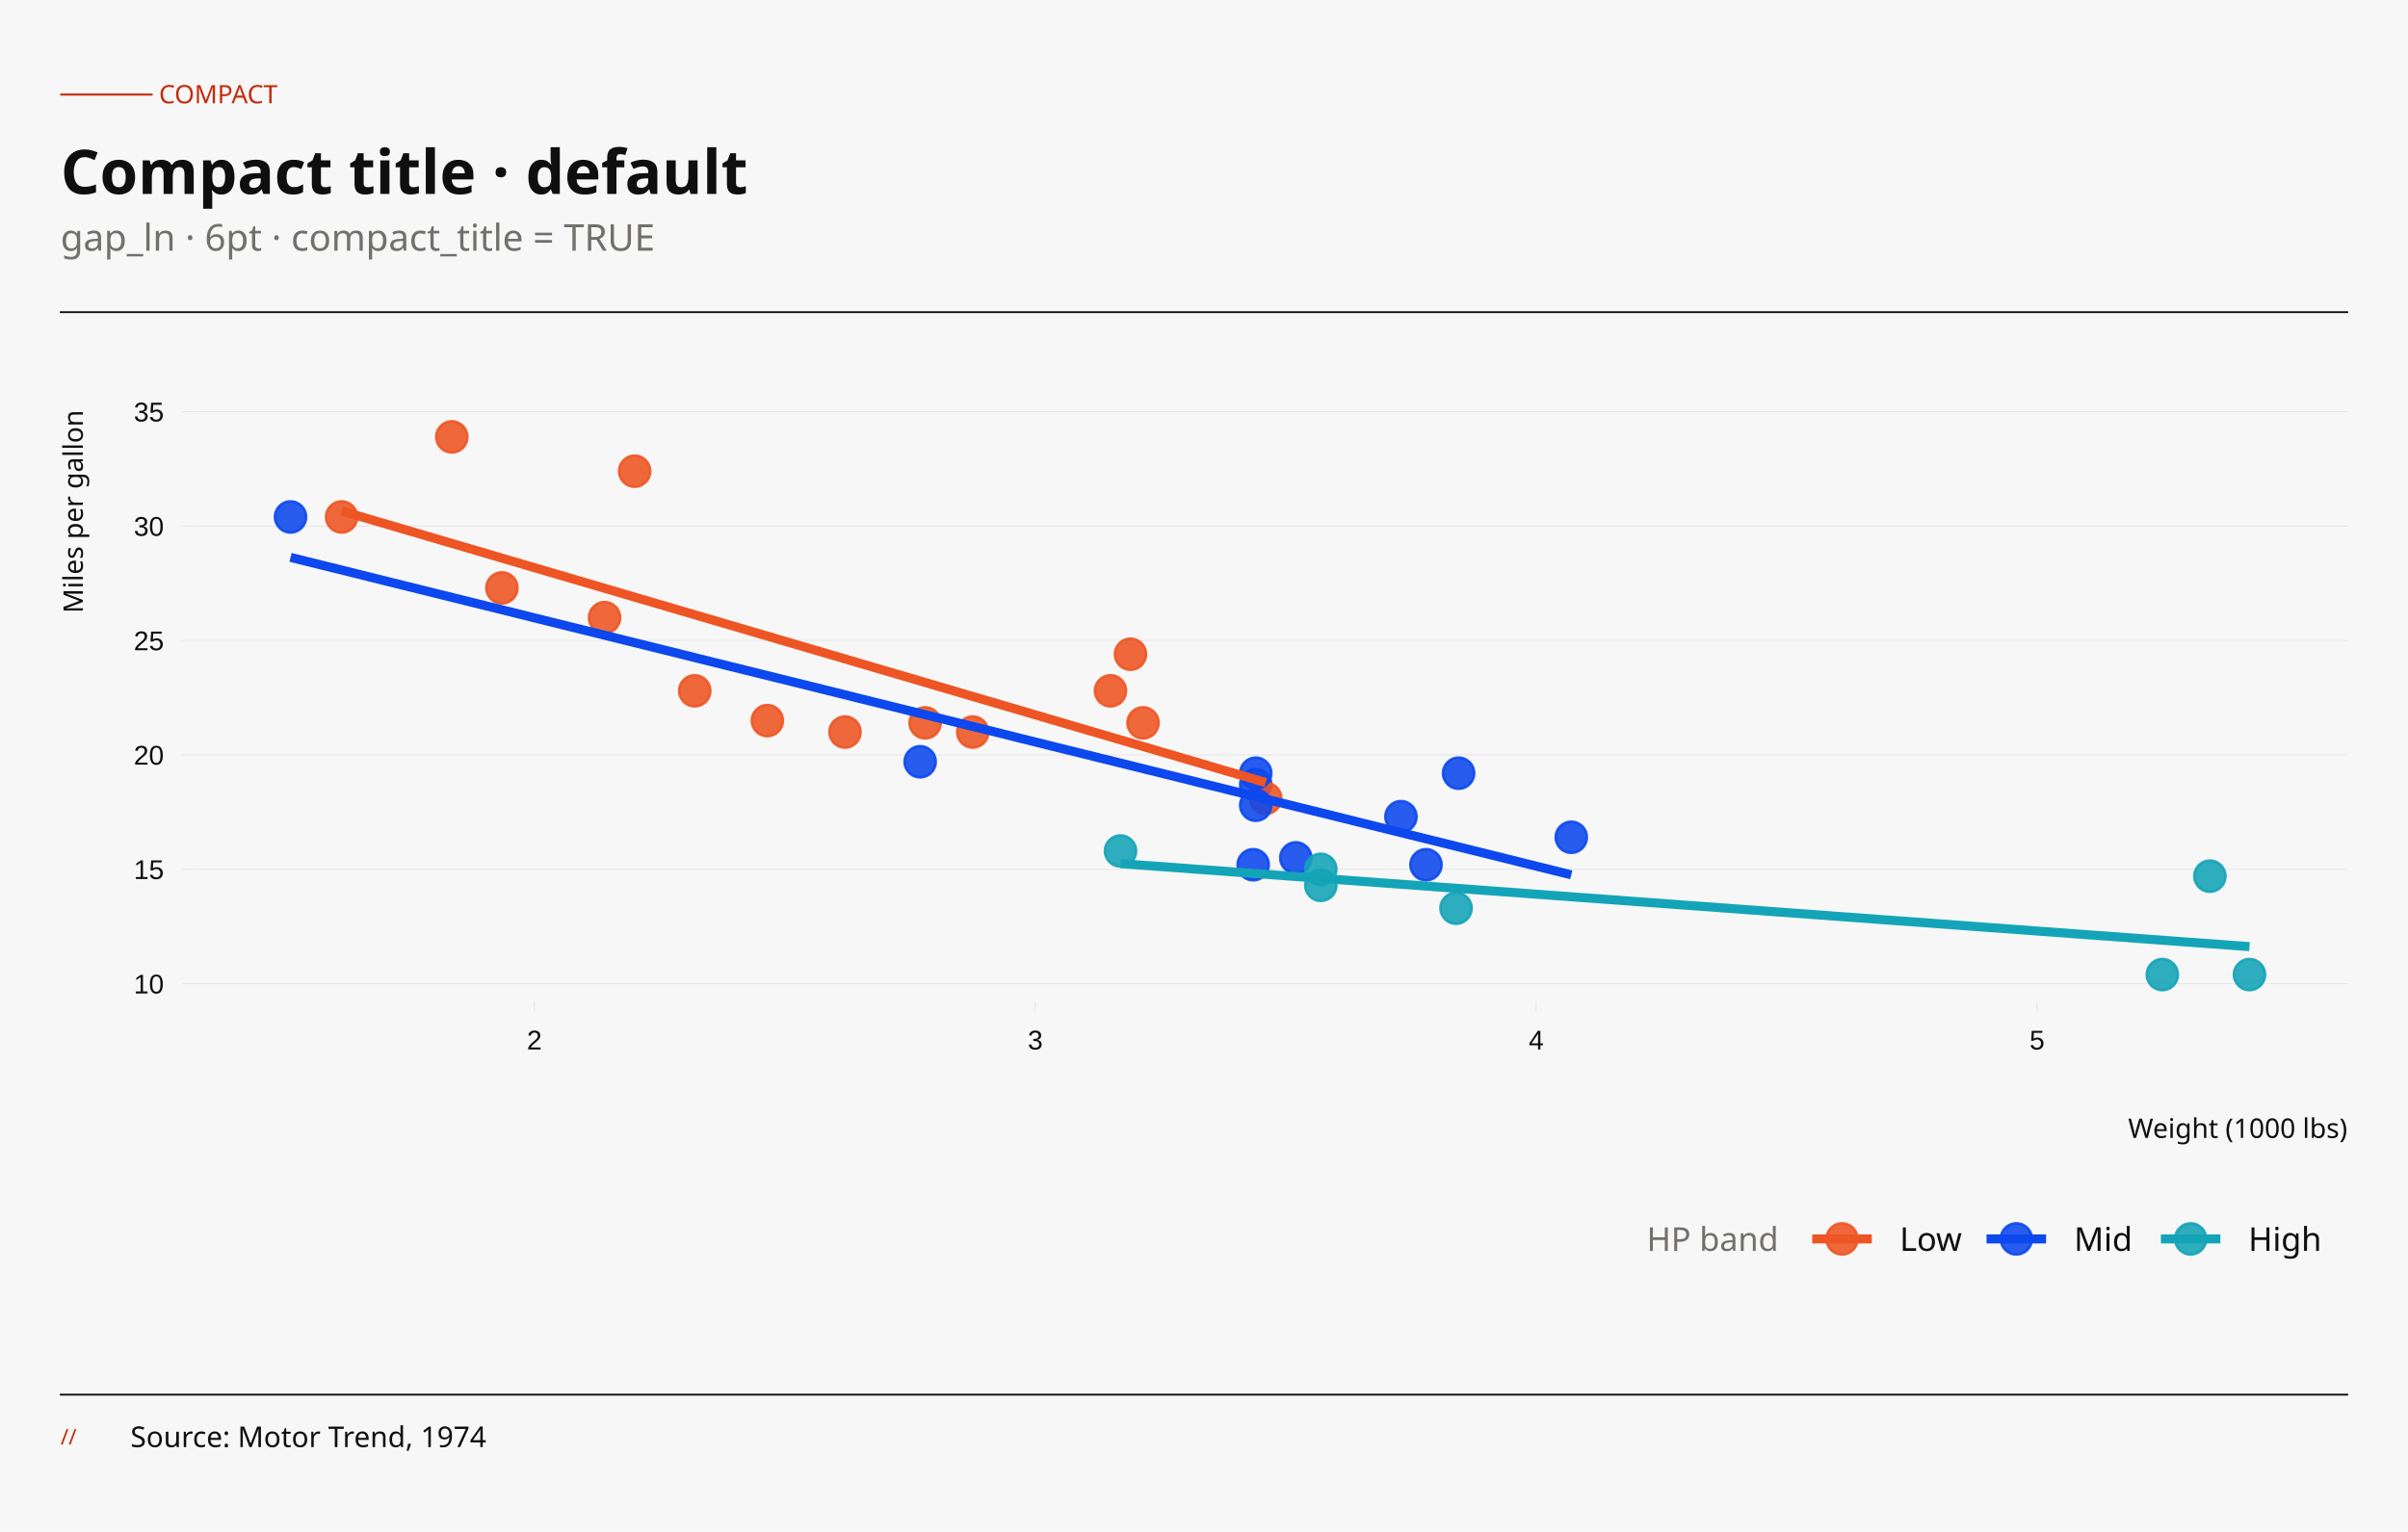
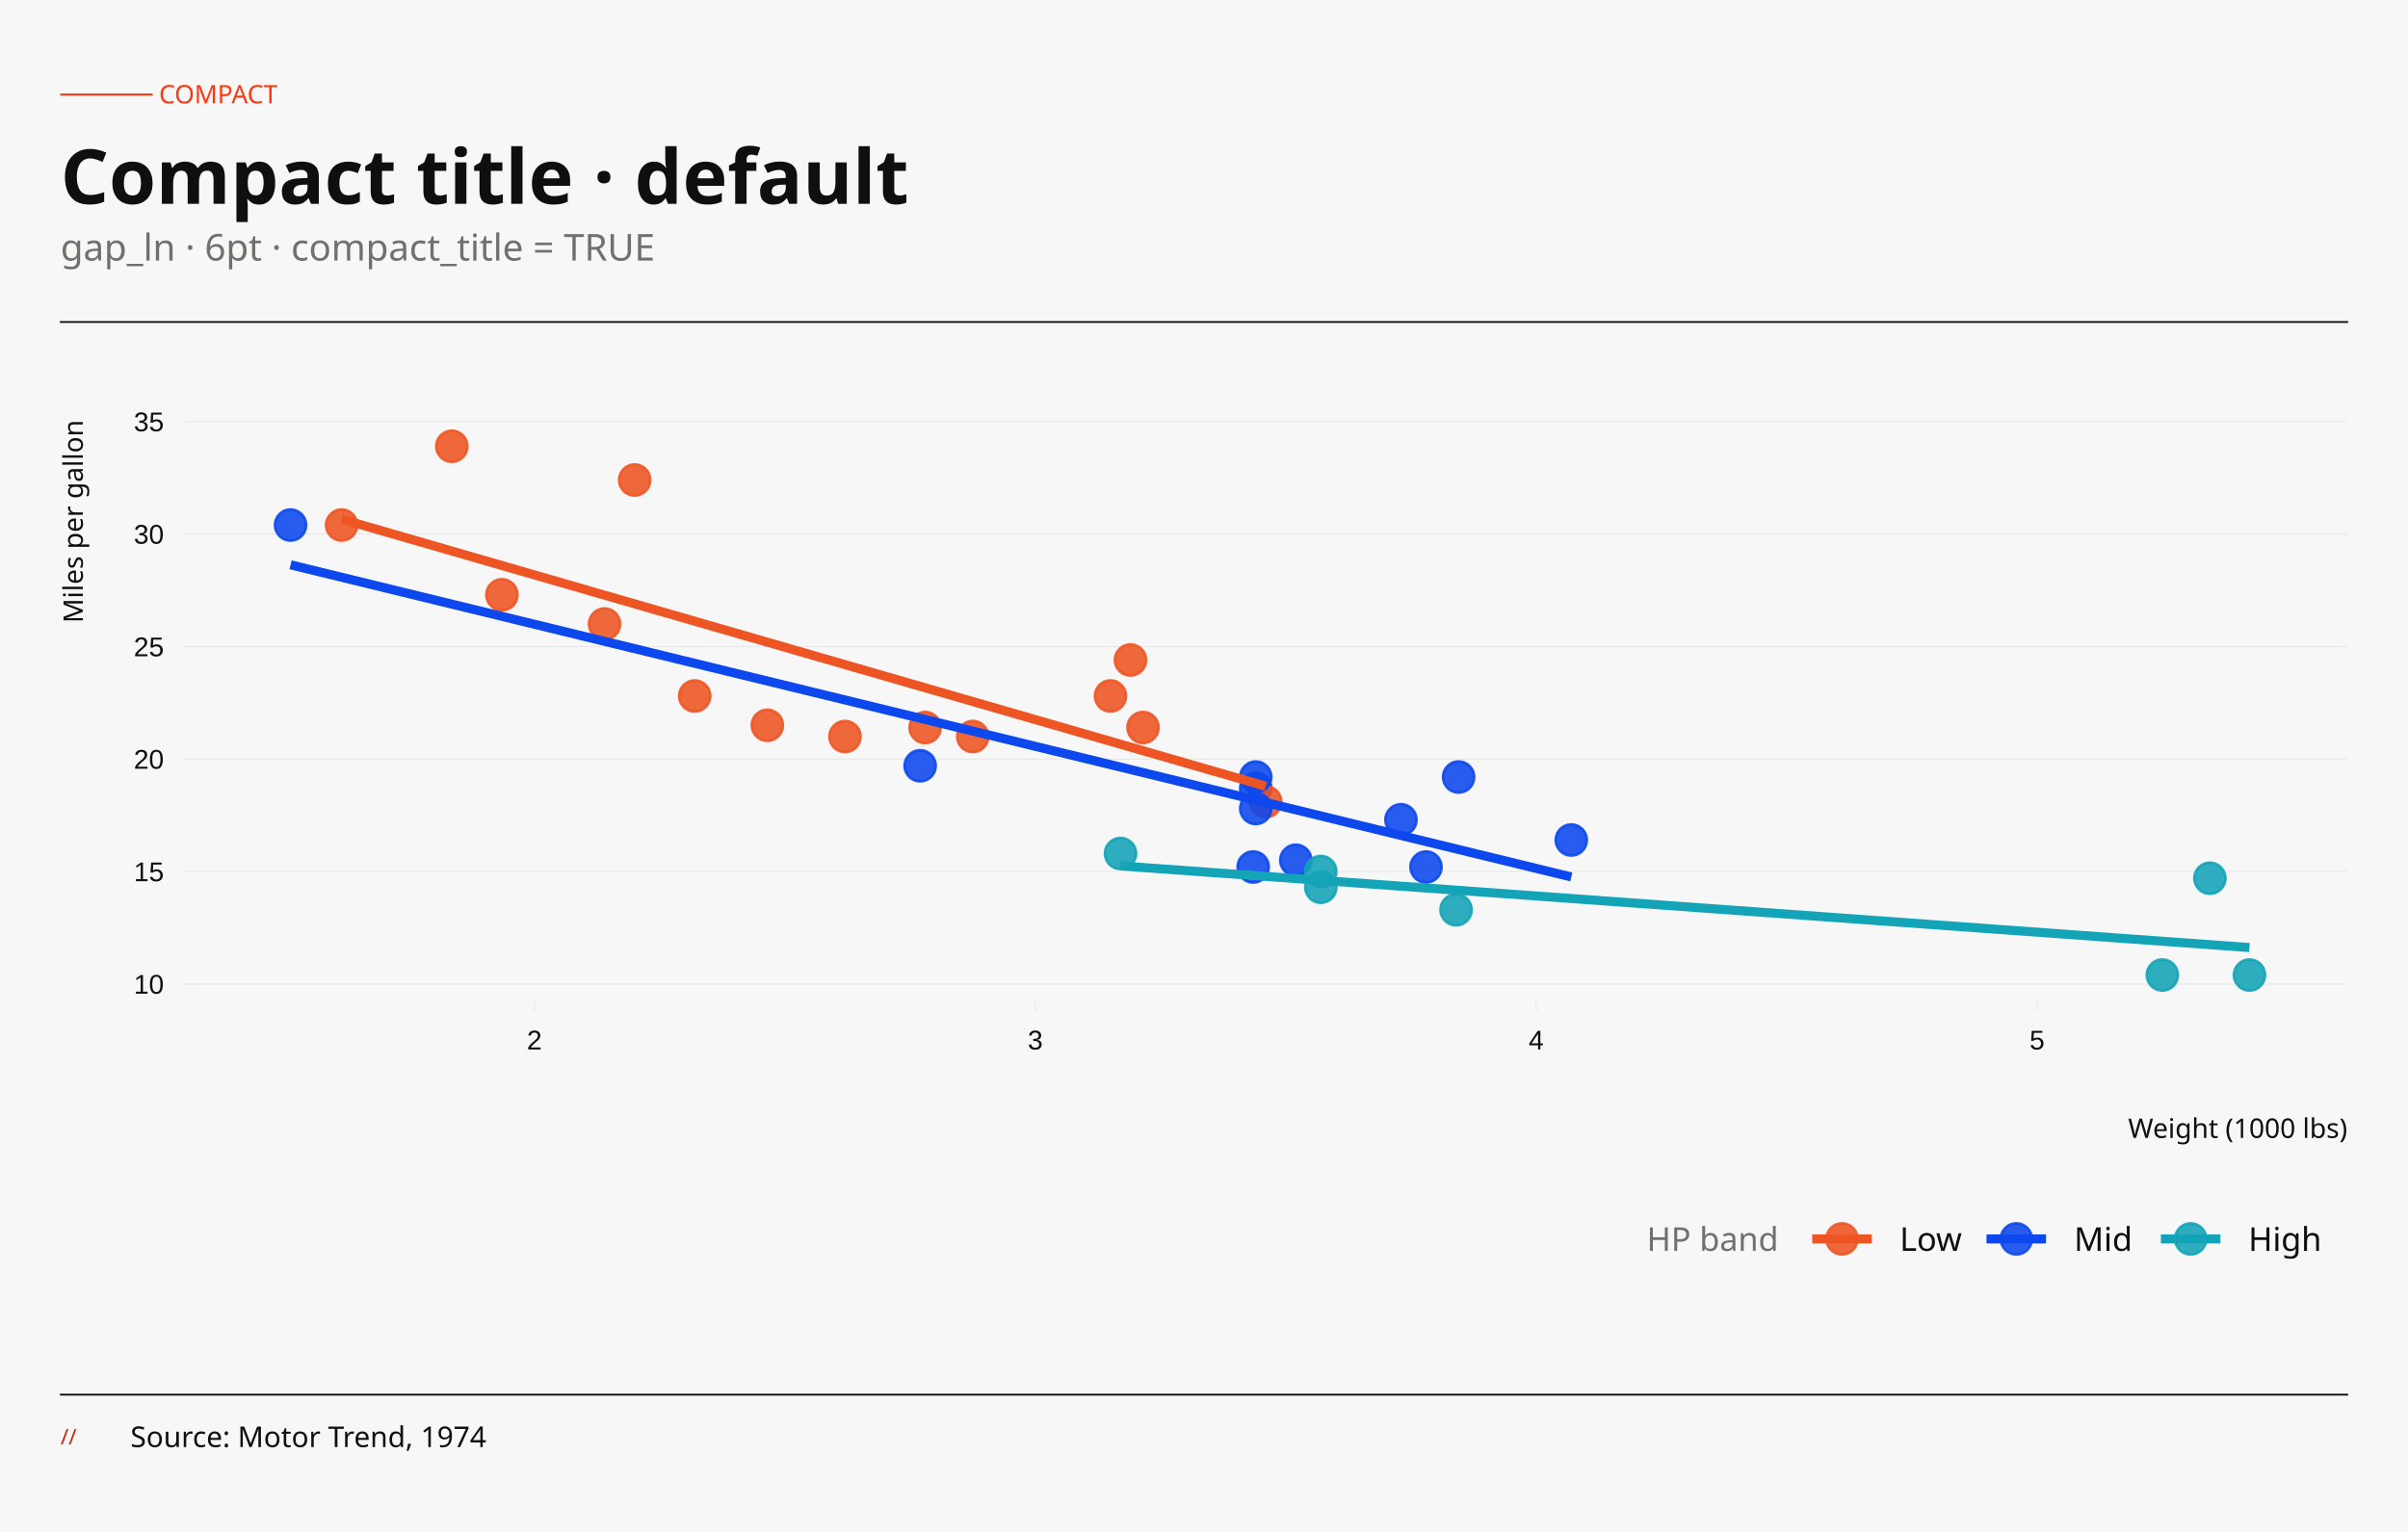
<svg xmlns="http://www.w3.org/2000/svg" width="396.00pt" height="252.00pt" viewBox="0 0 396.00 252.00">
  <g class="svglite">
    <defs>
      <style type="text/css">
    .svglite line, .svglite polyline, .svglite polygon, .svglite path, .svglite rect, .svglite circle {
      fill: none;
      stroke: #000000;
      stroke-linecap: round;
      stroke-linejoin: round;
      stroke-miterlimit: 10.00;
    }
    .svglite text {
      white-space: pre;
    }
    .svglite g.glyphgroup path {
      fill: inherit;
      stroke: none;
    }
  </style>
    </defs>
    <rect width="100%" height="100%" style="stroke: none; fill: none;" />
    <defs>
      <clipPath id="cpMC4wMHwzOTYuMDB8MC4wMHwyNTIuMDA=">
        <rect x="0.00" y="0.00" width="396.00" height="252.00" />
      </clipPath>
    </defs>
    <g clip-path="url(#cpMC4wMHwzOTYuMDB8MC4wMHwyNTIuMDA=)">
      <rect x="-0" y="-0" width="396.00" height="252.00" style="stroke-width: 0.65; stroke: none; fill: #F7F7F7;" />
    </g>
    <defs>
-       <clipPath id="cpMzEuNjd8Mzg2LjA0fDY3LjQ0fDE2NC43NA==">
-         <rect x="31.67" y="67.44" width="354.37" height="97.29" />
+       <clipPath id="cpMzEuNjd8Mzg2LjA0fDY5LjA2fDE2NC43NA==">
+         <rect x="31.67" y="69.06" width="354.37" height="95.67" />
      </clipPath>
    </defs>
-     <g clip-path="url(#cpMzEuNjd8Mzg2LjA0fDY3LjQ0fDE2NC43NA==)">
-       <rect x="31.67" y="67.44" width="354.37" height="97.29" style="stroke-width: 0.65; stroke: none; fill: #F7F7F7;" />
-       <polyline points="31.67,161.82 386.04,161.82 " style="stroke-width: 0.15; stroke: #E4E4E4; stroke-linecap: butt;" />
-       <polyline points="31.67,143.00 386.04,143.00 " style="stroke-width: 0.15; stroke: #E4E4E4; stroke-linecap: butt;" />
-       <polyline points="31.67,124.18 386.04,124.18 " style="stroke-width: 0.15; stroke: #E4E4E4; stroke-linecap: butt;" />
-       <polyline points="31.67,105.36 386.04,105.36 " style="stroke-width: 0.15; stroke: #E4E4E4; stroke-linecap: butt;" />
-       <polyline points="31.67,86.54 386.04,86.54 " style="stroke-width: 0.15; stroke: #E4E4E4; stroke-linecap: butt;" />
-       <polyline points="31.67,67.73 386.04,67.73 " style="stroke-width: 0.15; stroke: #E4E4E4; stroke-linecap: butt;" />
-       <circle cx="138.96" cy="120.42" r="2.56" style="stroke-width: 0.43; stroke: #EE5524; stroke-opacity: 0.88; fill: #EE5524; fill-opacity: 0.88;" />
-       <circle cx="159.97" cy="120.42" r="2.56" style="stroke-width: 0.43; stroke: #EE5524; stroke-opacity: 0.88; fill: #EE5524; fill-opacity: 0.88;" />
-       <circle cx="114.25" cy="113.64" r="2.56" style="stroke-width: 0.43; stroke: #EE5524; stroke-opacity: 0.88; fill: #EE5524; fill-opacity: 0.88;" />
-       <circle cx="187.97" cy="118.91" r="2.56" style="stroke-width: 0.43; stroke: #EE5524; stroke-opacity: 0.88; fill: #EE5524; fill-opacity: 0.88;" />
-       <circle cx="206.51" cy="129.08" r="2.56" style="stroke-width: 0.43; stroke: #0C48ED; stroke-opacity: 0.88; fill: #0C48ED; fill-opacity: 0.88;" />
-       <circle cx="208.15" cy="131.33" r="2.56" style="stroke-width: 0.43; stroke: #EE5524; stroke-opacity: 0.88; fill: #EE5524; fill-opacity: 0.88;" />
-       <circle cx="217.21" cy="145.64" r="2.56" style="stroke-width: 0.43; stroke: #14A4B8; stroke-opacity: 0.88; fill: #14A4B8; fill-opacity: 0.88;" />
-       <circle cx="185.91" cy="107.62" r="2.56" style="stroke-width: 0.43; stroke: #EE5524; stroke-opacity: 0.88; fill: #EE5524; fill-opacity: 0.88;" />
-       <circle cx="182.62" cy="113.64" r="2.56" style="stroke-width: 0.43; stroke: #EE5524; stroke-opacity: 0.88; fill: #EE5524; fill-opacity: 0.88;" />
-       <circle cx="206.51" cy="127.19" r="2.56" style="stroke-width: 0.43; stroke: #0C48ED; stroke-opacity: 0.88; fill: #0C48ED; fill-opacity: 0.88;" />
-       <circle cx="206.51" cy="132.46" r="2.56" style="stroke-width: 0.43; stroke: #0C48ED; stroke-opacity: 0.88; fill: #0C48ED; fill-opacity: 0.88;" />
-       <circle cx="258.40" cy="137.73" r="2.56" style="stroke-width: 0.43; stroke: #0C48ED; stroke-opacity: 0.88; fill: #0C48ED; fill-opacity: 0.88;" />
-       <circle cx="230.39" cy="134.34" r="2.56" style="stroke-width: 0.43; stroke: #0C48ED; stroke-opacity: 0.88; fill: #0C48ED; fill-opacity: 0.88;" />
-       <circle cx="234.51" cy="142.25" r="2.56" style="stroke-width: 0.43; stroke: #0C48ED; stroke-opacity: 0.88; fill: #0C48ED; fill-opacity: 0.88;" />
-       <circle cx="355.60" cy="160.32" r="2.56" style="stroke-width: 0.43; stroke: #14A4B8; stroke-opacity: 0.88; fill: #14A4B8; fill-opacity: 0.88;" />
-       <circle cx="369.93" cy="160.32" r="2.56" style="stroke-width: 0.43; stroke: #14A4B8; stroke-opacity: 0.88; fill: #14A4B8; fill-opacity: 0.88;" />
-       <circle cx="363.42" cy="144.13" r="2.56" style="stroke-width: 0.43; stroke: #14A4B8; stroke-opacity: 0.88; fill: #14A4B8; fill-opacity: 0.88;" />
-       <circle cx="104.37" cy="77.51" r="2.56" style="stroke-width: 0.43; stroke: #EE5524; stroke-opacity: 0.88; fill: #EE5524; fill-opacity: 0.88;" />
-       <circle cx="56.18" cy="85.04" r="2.56" style="stroke-width: 0.43; stroke: #EE5524; stroke-opacity: 0.88; fill: #EE5524; fill-opacity: 0.88;" />
-       <circle cx="74.30" cy="71.87" r="2.56" style="stroke-width: 0.43; stroke: #EE5524; stroke-opacity: 0.88; fill: #EE5524; fill-opacity: 0.88;" />
-       <circle cx="126.19" cy="118.54" r="2.56" style="stroke-width: 0.43; stroke: #EE5524; stroke-opacity: 0.88; fill: #EE5524; fill-opacity: 0.88;" />
-       <circle cx="213.10" cy="141.12" r="2.56" style="stroke-width: 0.43; stroke: #0C48ED; stroke-opacity: 0.88; fill: #0C48ED; fill-opacity: 0.88;" />
-       <circle cx="206.09" cy="142.25" r="2.56" style="stroke-width: 0.43; stroke: #0C48ED; stroke-opacity: 0.88; fill: #0C48ED; fill-opacity: 0.88;" />
-       <circle cx="239.45" cy="149.40" r="2.56" style="stroke-width: 0.43; stroke: #14A4B8; stroke-opacity: 0.88; fill: #14A4B8; fill-opacity: 0.88;" />
-       <circle cx="239.87" cy="127.19" r="2.56" style="stroke-width: 0.43; stroke: #0C48ED; stroke-opacity: 0.88; fill: #0C48ED; fill-opacity: 0.88;" />
-       <circle cx="82.54" cy="96.71" r="2.56" style="stroke-width: 0.43; stroke: #EE5524; stroke-opacity: 0.88; fill: #EE5524; fill-opacity: 0.88;" />
-       <circle cx="99.42" cy="101.60" r="2.56" style="stroke-width: 0.43; stroke: #EE5524; stroke-opacity: 0.88; fill: #EE5524; fill-opacity: 0.88;" />
-       <circle cx="47.78" cy="85.04" r="2.56" style="stroke-width: 0.43; stroke: #0C48ED; stroke-opacity: 0.88; fill: #0C48ED; fill-opacity: 0.88;" />
-       <circle cx="184.27" cy="139.99" r="2.56" style="stroke-width: 0.43; stroke: #14A4B8; stroke-opacity: 0.88; fill: #14A4B8; fill-opacity: 0.88;" />
-       <circle cx="151.32" cy="125.31" r="2.56" style="stroke-width: 0.43; stroke: #0C48ED; stroke-opacity: 0.88; fill: #0C48ED; fill-opacity: 0.88;" />
-       <circle cx="217.21" cy="143.00" r="2.56" style="stroke-width: 0.43; stroke: #14A4B8; stroke-opacity: 0.88; fill: #14A4B8; fill-opacity: 0.88;" />
-       <circle cx="152.14" cy="118.91" r="2.56" style="stroke-width: 0.43; stroke: #EE5524; stroke-opacity: 0.88; fill: #EE5524; fill-opacity: 0.88;" />
-       <polyline points="56.18,84.06 58.10,84.63 60.03,85.19 61.95,85.76 63.87,86.32 65.80,86.89 67.72,87.45 69.65,88.02 71.57,88.58 73.49,89.15 75.42,89.71 77.34,90.28 79.26,90.84 81.19,91.41 83.11,91.98 85.03,92.54 86.96,93.11 88.88,93.67 90.81,94.24 92.73,94.80 94.65,95.37 96.58,95.93 98.50,96.50 100.42,97.06 102.35,97.63 104.27,98.20 106.20,98.76 108.12,99.33 110.04,99.89 111.97,100.46 113.89,101.02 115.81,101.59 117.74,102.15 119.66,102.72 121.59,103.28 123.51,103.85 125.43,104.41 127.36,104.98 129.28,105.55 131.20,106.11 133.13,106.68 135.05,107.24 136.98,107.81 138.90,108.37 140.82,108.94 142.75,109.50 144.67,110.07 146.59,110.63 148.52,111.20 150.44,111.76 152.37,112.33 154.29,112.90 156.21,113.46 158.14,114.03 160.06,114.59 161.98,115.16 163.91,115.72 165.83,116.29 167.76,116.85 169.68,117.42 171.60,117.98 173.53,118.55 175.45,119.12 177.37,119.68 179.30,120.25 181.22,120.81 183.14,121.38 185.07,121.94 186.99,122.51 188.92,123.07 190.84,123.64 192.76,124.20 194.69,124.77 196.61,125.33 198.53,125.90 200.46,126.47 202.38,127.03 204.31,127.60 206.23,128.16 208.15,128.73 " style="stroke-width: 1.49; stroke: #EE5524; stroke-linecap: butt;" />
-       <polyline points="47.78,91.69 50.44,92.35 53.11,93.01 55.78,93.67 58.44,94.33 61.11,95.00 63.77,95.66 66.44,96.32 69.11,96.98 71.77,97.64 74.44,98.30 77.10,98.96 79.77,99.62 82.44,100.28 85.10,100.94 87.77,101.61 90.43,102.27 93.10,102.93 95.77,103.59 98.43,104.25 101.10,104.91 103.77,105.57 106.43,106.23 109.10,106.89 111.76,107.55 114.43,108.22 117.10,108.88 119.76,109.54 122.43,110.20 125.09,110.86 127.76,111.52 130.43,112.18 133.09,112.84 135.76,113.50 138.42,114.16 141.09,114.83 143.76,115.49 146.42,116.15 149.09,116.81 151.76,117.47 154.42,118.13 157.09,118.79 159.75,119.45 162.42,120.11 165.09,120.77 167.75,121.44 170.42,122.10 173.08,122.76 175.75,123.42 178.42,124.08 181.08,124.74 183.75,125.40 186.41,126.06 189.08,126.72 191.75,127.38 194.41,128.04 197.08,128.71 199.75,129.37 202.41,130.03 205.08,130.69 207.74,131.35 210.41,132.01 213.08,132.67 215.74,133.33 218.41,133.99 221.07,134.65 223.74,135.32 226.41,135.98 229.07,136.64 231.74,137.30 234.40,137.96 237.07,138.62 239.74,139.28 242.40,139.94 245.07,140.60 247.74,141.26 250.40,141.93 253.07,142.59 255.73,143.25 258.40,143.91 " style="stroke-width: 1.49; stroke: #0C48ED; stroke-linecap: butt;" />
-       <polyline points="184.27,142.06 186.62,142.24 188.97,142.41 191.32,142.58 193.67,142.75 196.02,142.93 198.37,143.10 200.72,143.27 203.07,143.45 205.42,143.62 207.77,143.79 210.12,143.97 212.47,144.14 214.82,144.31 217.17,144.48 219.52,144.66 221.87,144.83 224.22,145.00 226.57,145.18 228.92,145.35 231.27,145.52 233.62,145.69 235.97,145.87 238.32,146.04 240.67,146.21 243.02,146.39 245.37,146.56 247.72,146.73 250.07,146.90 252.42,147.08 254.77,147.25 257.12,147.42 259.47,147.60 261.82,147.77 264.17,147.94 266.52,148.11 268.87,148.29 271.22,148.46 273.57,148.63 275.92,148.81 278.27,148.98 280.62,149.15 282.97,149.32 285.32,149.50 287.67,149.67 290.02,149.84 292.37,150.02 294.72,150.19 297.07,150.36 299.42,150.53 301.77,150.71 304.12,150.88 306.47,151.05 308.83,151.23 311.18,151.40 313.53,151.57 315.88,151.74 318.23,151.92 320.58,152.09 322.93,152.26 325.28,152.44 327.63,152.61 329.98,152.78 332.33,152.95 334.68,153.13 337.03,153.30 339.38,153.47 341.73,153.65 344.08,153.82 346.43,153.99 348.78,154.16 351.13,154.34 353.48,154.51 355.83,154.68 358.18,154.86 360.53,155.03 362.88,155.20 365.23,155.37 367.58,155.55 369.93,155.72 " style="stroke-width: 1.49; stroke: #14A4B8; stroke-linecap: butt;" />
+     <g clip-path="url(#cpMzEuNjd8Mzg2LjA0fDY5LjA2fDE2NC43NA==)">
+       <rect x="31.67" y="69.06" width="354.37" height="95.67" style="stroke-width: 0.65; stroke: none; fill: #F7F7F7;" />
+       <polyline points="31.67,161.87 386.04,161.87 " style="stroke-width: 0.15; stroke: #E4E4E4; stroke-linecap: butt;" />
+       <polyline points="31.67,143.36 386.04,143.36 " style="stroke-width: 0.15; stroke: #E4E4E4; stroke-linecap: butt;" />
+       <polyline points="31.67,124.86 386.04,124.86 " style="stroke-width: 0.15; stroke: #E4E4E4; stroke-linecap: butt;" />
+       <polyline points="31.67,106.35 386.04,106.35 " style="stroke-width: 0.15; stroke: #E4E4E4; stroke-linecap: butt;" />
+       <polyline points="31.67,87.85 386.04,87.85 " style="stroke-width: 0.15; stroke: #E4E4E4; stroke-linecap: butt;" />
+       <polyline points="31.67,69.34 386.04,69.34 " style="stroke-width: 0.15; stroke: #E4E4E4; stroke-linecap: butt;" />
+       <circle cx="138.96" cy="121.16" r="2.56" style="stroke-width: 0.43; stroke: #EE5524; stroke-opacity: 0.88; fill: #EE5524; fill-opacity: 0.88;" />
+       <circle cx="159.97" cy="121.16" r="2.56" style="stroke-width: 0.43; stroke: #EE5524; stroke-opacity: 0.88; fill: #EE5524; fill-opacity: 0.88;" />
+       <circle cx="114.25" cy="114.49" r="2.56" style="stroke-width: 0.43; stroke: #EE5524; stroke-opacity: 0.88; fill: #EE5524; fill-opacity: 0.88;" />
+       <circle cx="187.97" cy="119.68" r="2.56" style="stroke-width: 0.43; stroke: #EE5524; stroke-opacity: 0.88; fill: #EE5524; fill-opacity: 0.88;" />
+       <circle cx="206.51" cy="129.67" r="2.56" style="stroke-width: 0.43; stroke: #0C48ED; stroke-opacity: 0.88; fill: #0C48ED; fill-opacity: 0.88;" />
+       <circle cx="208.15" cy="131.89" r="2.56" style="stroke-width: 0.43; stroke: #EE5524; stroke-opacity: 0.88; fill: #EE5524; fill-opacity: 0.88;" />
+       <circle cx="217.21" cy="145.95" r="2.56" style="stroke-width: 0.43; stroke: #14A4B8; stroke-opacity: 0.88; fill: #14A4B8; fill-opacity: 0.88;" />
+       <circle cx="185.91" cy="108.57" r="2.56" style="stroke-width: 0.43; stroke: #EE5524; stroke-opacity: 0.88; fill: #EE5524; fill-opacity: 0.88;" />
+       <circle cx="182.62" cy="114.49" r="2.56" style="stroke-width: 0.43; stroke: #EE5524; stroke-opacity: 0.88; fill: #EE5524; fill-opacity: 0.88;" />
+       <circle cx="206.51" cy="127.82" r="2.56" style="stroke-width: 0.43; stroke: #0C48ED; stroke-opacity: 0.88; fill: #0C48ED; fill-opacity: 0.88;" />
+       <circle cx="206.51" cy="133.00" r="2.56" style="stroke-width: 0.43; stroke: #0C48ED; stroke-opacity: 0.88; fill: #0C48ED; fill-opacity: 0.88;" />
+       <circle cx="258.40" cy="138.18" r="2.56" style="stroke-width: 0.43; stroke: #0C48ED; stroke-opacity: 0.88; fill: #0C48ED; fill-opacity: 0.88;" />
+       <circle cx="230.39" cy="134.85" r="2.56" style="stroke-width: 0.43; stroke: #0C48ED; stroke-opacity: 0.88; fill: #0C48ED; fill-opacity: 0.88;" />
+       <circle cx="234.51" cy="142.62" r="2.56" style="stroke-width: 0.43; stroke: #0C48ED; stroke-opacity: 0.88; fill: #0C48ED; fill-opacity: 0.88;" />
+       <circle cx="355.60" cy="160.39" r="2.56" style="stroke-width: 0.43; stroke: #14A4B8; stroke-opacity: 0.88; fill: #14A4B8; fill-opacity: 0.88;" />
+       <circle cx="369.93" cy="160.39" r="2.56" style="stroke-width: 0.43; stroke: #14A4B8; stroke-opacity: 0.88; fill: #14A4B8; fill-opacity: 0.88;" />
+       <circle cx="363.42" cy="144.47" r="2.56" style="stroke-width: 0.43; stroke: #14A4B8; stroke-opacity: 0.88; fill: #14A4B8; fill-opacity: 0.88;" />
+       <circle cx="104.37" cy="78.96" r="2.56" style="stroke-width: 0.43; stroke: #EE5524; stroke-opacity: 0.88; fill: #EE5524; fill-opacity: 0.88;" />
+       <circle cx="56.18" cy="86.37" r="2.56" style="stroke-width: 0.43; stroke: #EE5524; stroke-opacity: 0.88; fill: #EE5524; fill-opacity: 0.88;" />
+       <circle cx="74.30" cy="73.41" r="2.56" style="stroke-width: 0.43; stroke: #EE5524; stroke-opacity: 0.88; fill: #EE5524; fill-opacity: 0.88;" />
+       <circle cx="126.19" cy="119.31" r="2.56" style="stroke-width: 0.43; stroke: #EE5524; stroke-opacity: 0.88; fill: #EE5524; fill-opacity: 0.88;" />
+       <circle cx="213.10" cy="141.51" r="2.56" style="stroke-width: 0.43; stroke: #0C48ED; stroke-opacity: 0.88; fill: #0C48ED; fill-opacity: 0.88;" />
+       <circle cx="206.09" cy="142.62" r="2.56" style="stroke-width: 0.43; stroke: #0C48ED; stroke-opacity: 0.88; fill: #0C48ED; fill-opacity: 0.88;" />
+       <circle cx="239.45" cy="149.66" r="2.56" style="stroke-width: 0.43; stroke: #14A4B8; stroke-opacity: 0.88; fill: #14A4B8; fill-opacity: 0.88;" />
+       <circle cx="239.87" cy="127.82" r="2.56" style="stroke-width: 0.43; stroke: #0C48ED; stroke-opacity: 0.88; fill: #0C48ED; fill-opacity: 0.88;" />
+       <circle cx="82.54" cy="97.84" r="2.56" style="stroke-width: 0.43; stroke: #EE5524; stroke-opacity: 0.88; fill: #EE5524; fill-opacity: 0.88;" />
+       <circle cx="99.42" cy="102.65" r="2.56" style="stroke-width: 0.43; stroke: #EE5524; stroke-opacity: 0.88; fill: #EE5524; fill-opacity: 0.88;" />
+       <circle cx="47.78" cy="86.37" r="2.56" style="stroke-width: 0.43; stroke: #0C48ED; stroke-opacity: 0.88; fill: #0C48ED; fill-opacity: 0.88;" />
+       <circle cx="184.27" cy="140.40" r="2.56" style="stroke-width: 0.43; stroke: #14A4B8; stroke-opacity: 0.88; fill: #14A4B8; fill-opacity: 0.88;" />
+       <circle cx="151.32" cy="125.97" r="2.56" style="stroke-width: 0.43; stroke: #0C48ED; stroke-opacity: 0.88; fill: #0C48ED; fill-opacity: 0.88;" />
+       <circle cx="217.21" cy="143.36" r="2.56" style="stroke-width: 0.43; stroke: #14A4B8; stroke-opacity: 0.88; fill: #14A4B8; fill-opacity: 0.88;" />
+       <circle cx="152.14" cy="119.68" r="2.56" style="stroke-width: 0.43; stroke: #EE5524; stroke-opacity: 0.88; fill: #EE5524; fill-opacity: 0.88;" />
+       <polyline points="56.18,85.40 58.10,85.96 60.03,86.52 61.95,87.07 63.87,87.63 65.80,88.18 67.72,88.74 69.65,89.30 71.57,89.85 73.49,90.41 75.42,90.96 77.34,91.52 79.26,92.08 81.19,92.63 83.11,93.19 85.03,93.74 86.96,94.30 88.88,94.86 90.81,95.41 92.73,95.97 94.65,96.52 96.58,97.08 98.50,97.64 100.42,98.19 102.35,98.75 104.27,99.30 106.20,99.86 108.12,100.42 110.04,100.97 111.97,101.53 113.89,102.08 115.81,102.64 117.74,103.20 119.66,103.75 121.59,104.31 123.51,104.86 125.43,105.42 127.36,105.97 129.28,106.53 131.20,107.09 133.13,107.64 135.05,108.20 136.98,108.75 138.90,109.31 140.82,109.87 142.75,110.42 144.67,110.98 146.59,111.53 148.52,112.09 150.44,112.65 152.37,113.20 154.29,113.76 156.21,114.31 158.14,114.87 160.06,115.43 161.98,115.98 163.91,116.54 165.83,117.09 167.76,117.65 169.68,118.21 171.60,118.76 173.53,119.32 175.45,119.87 177.37,120.43 179.30,120.99 181.22,121.54 183.14,122.10 185.07,122.65 186.99,123.21 188.92,123.77 190.84,124.32 192.76,124.88 194.69,125.43 196.61,125.99 198.53,126.55 200.46,127.10 202.38,127.66 204.31,128.21 206.23,128.77 208.15,129.33 " style="stroke-width: 1.49; stroke: #EE5524; stroke-linecap: butt;" />
+       <polyline points="47.78,92.91 50.44,93.56 53.11,94.21 55.78,94.86 58.44,95.51 61.11,96.16 63.77,96.81 66.44,97.46 69.11,98.11 71.77,98.76 74.44,99.41 77.10,100.06 79.77,100.71 82.44,101.36 85.10,102.01 87.77,102.66 90.43,103.31 93.10,103.96 95.77,104.61 98.43,105.26 101.10,105.91 103.77,106.56 106.43,107.21 109.10,107.86 111.76,108.51 114.43,109.16 117.10,109.81 119.76,110.46 122.43,111.11 125.09,111.76 127.76,112.41 130.43,113.06 133.09,113.71 135.76,114.36 138.42,115.01 141.09,115.66 143.76,116.31 146.42,116.96 149.09,117.61 151.76,118.26 154.42,118.91 157.09,119.56 159.75,120.21 162.42,120.86 165.09,121.51 167.75,122.16 170.42,122.81 173.08,123.46 175.75,124.11 178.42,124.76 181.08,125.41 183.75,126.06 186.41,126.71 189.08,127.36 191.75,128.01 194.41,128.66 197.08,129.31 199.75,129.96 202.41,130.61 205.08,131.26 207.74,131.91 210.41,132.56 213.08,133.21 215.74,133.86 218.41,134.51 221.07,135.16 223.74,135.81 226.41,136.46 229.07,137.11 231.74,137.76 234.40,138.41 237.07,139.06 239.74,139.71 242.40,140.36 245.07,141.01 247.74,141.66 250.40,142.31 253.07,142.96 255.73,143.61 258.40,144.26 " style="stroke-width: 1.49; stroke: #0C48ED; stroke-linecap: butt;" />
+       <polyline points="184.27,142.44 186.62,142.61 188.97,142.78 191.32,142.95 193.67,143.12 196.02,143.29 198.37,143.46 200.72,143.63 203.07,143.80 205.42,143.97 207.77,144.14 210.12,144.31 212.47,144.48 214.82,144.65 217.17,144.82 219.52,144.99 221.87,145.16 224.22,145.33 226.57,145.50 228.92,145.67 231.27,145.84 233.62,146.01 235.97,146.18 238.32,146.35 240.67,146.52 243.02,146.69 245.37,146.86 247.72,147.03 250.07,147.20 252.42,147.37 254.77,147.54 257.12,147.71 259.47,147.88 261.82,148.05 264.17,148.22 266.52,148.39 268.87,148.56 271.22,148.73 273.57,148.90 275.92,149.07 278.27,149.24 280.62,149.41 282.97,149.58 285.32,149.75 287.67,149.92 290.02,150.09 292.37,150.26 294.72,150.43 297.07,150.60 299.42,150.77 301.77,150.94 304.12,151.11 306.47,151.28 308.83,151.45 311.18,151.62 313.53,151.79 315.88,151.96 318.23,152.13 320.58,152.30 322.93,152.47 325.28,152.64 327.63,152.81 329.98,152.98 332.33,153.15 334.68,153.32 337.03,153.49 339.38,153.66 341.73,153.83 344.08,154.00 346.43,154.17 348.78,154.34 351.13,154.51 353.48,154.68 355.83,154.85 358.18,155.02 360.53,155.19 362.88,155.36 365.23,155.53 367.58,155.70 369.93,155.87 " style="stroke-width: 1.49; stroke: #14A4B8; stroke-linecap: butt;" />
    </g>
    <g clip-path="url(#cpMC4wMHwzOTYuMDB8MC4wMHwyNTIuMDA=)">
-       <text x="26.96" y="163.42" text-anchor="end" style="font-size: 4.46px;fill: #0F0F0F; font-family: &quot;Arial&quot;;" textLength="4.97px" lengthAdjust="spacingAndGlyphs">10</text>
-       <text x="26.96" y="144.60" text-anchor="end" style="font-size: 4.46px;fill: #0F0F0F; font-family: &quot;Arial&quot;;" textLength="4.97px" lengthAdjust="spacingAndGlyphs">15</text>
-       <text x="26.96" y="125.78" text-anchor="end" style="font-size: 4.46px;fill: #0F0F0F; font-family: &quot;Arial&quot;;" textLength="4.97px" lengthAdjust="spacingAndGlyphs">20</text>
-       <text x="26.96" y="106.96" text-anchor="end" style="font-size: 4.46px;fill: #0F0F0F; font-family: &quot;Arial&quot;;" textLength="4.97px" lengthAdjust="spacingAndGlyphs">25</text>
-       <text x="26.96" y="88.14" text-anchor="end" style="font-size: 4.46px;fill: #0F0F0F; font-family: &quot;Arial&quot;;" textLength="4.97px" lengthAdjust="spacingAndGlyphs">30</text>
-       <text x="26.96" y="69.32" text-anchor="end" style="font-size: 4.46px;fill: #0F0F0F; font-family: &quot;Arial&quot;;" textLength="4.97px" lengthAdjust="spacingAndGlyphs">35</text>
-       <polyline points="29.99,161.82 31.67,161.82 " style="stroke-width: 0.15; stroke: #E4E4E4; stroke-linecap: butt;" />
-       <polyline points="29.99,143.00 31.67,143.00 " style="stroke-width: 0.15; stroke: #E4E4E4; stroke-linecap: butt;" />
-       <polyline points="29.99,124.18 31.67,124.18 " style="stroke-width: 0.15; stroke: #E4E4E4; stroke-linecap: butt;" />
-       <polyline points="29.99,105.36 31.67,105.36 " style="stroke-width: 0.15; stroke: #E4E4E4; stroke-linecap: butt;" />
-       <polyline points="29.99,86.54 31.67,86.54 " style="stroke-width: 0.15; stroke: #E4E4E4; stroke-linecap: butt;" />
-       <polyline points="29.99,67.73 31.67,67.73 " style="stroke-width: 0.15; stroke: #E4E4E4; stroke-linecap: butt;" />
+       <text x="26.96" y="163.46" text-anchor="end" style="font-size: 4.46px;fill: #0F0F0F; font-family: &quot;Arial&quot;;" textLength="4.97px" lengthAdjust="spacingAndGlyphs">10</text>
+       <text x="26.96" y="144.96" text-anchor="end" style="font-size: 4.46px;fill: #0F0F0F; font-family: &quot;Arial&quot;;" textLength="4.97px" lengthAdjust="spacingAndGlyphs">15</text>
+       <text x="26.96" y="126.45" text-anchor="end" style="font-size: 4.46px;fill: #0F0F0F; font-family: &quot;Arial&quot;;" textLength="4.97px" lengthAdjust="spacingAndGlyphs">20</text>
+       <text x="26.96" y="107.95" text-anchor="end" style="font-size: 4.46px;fill: #0F0F0F; font-family: &quot;Arial&quot;;" textLength="4.97px" lengthAdjust="spacingAndGlyphs">25</text>
+       <text x="26.96" y="89.44" text-anchor="end" style="font-size: 4.46px;fill: #0F0F0F; font-family: &quot;Arial&quot;;" textLength="4.97px" lengthAdjust="spacingAndGlyphs">30</text>
+       <text x="26.96" y="70.94" text-anchor="end" style="font-size: 4.46px;fill: #0F0F0F; font-family: &quot;Arial&quot;;" textLength="4.97px" lengthAdjust="spacingAndGlyphs">35</text>
+       <polyline points="29.99,161.87 31.67,161.87 " style="stroke-width: 0.15; stroke: #E4E4E4; stroke-linecap: butt;" />
+       <polyline points="29.99,143.36 31.67,143.36 " style="stroke-width: 0.15; stroke: #E4E4E4; stroke-linecap: butt;" />
+       <polyline points="29.99,124.86 31.67,124.86 " style="stroke-width: 0.15; stroke: #E4E4E4; stroke-linecap: butt;" />
+       <polyline points="29.99,106.35 31.67,106.35 " style="stroke-width: 0.15; stroke: #E4E4E4; stroke-linecap: butt;" />
+       <polyline points="29.99,87.85 31.67,87.85 " style="stroke-width: 0.15; stroke: #E4E4E4; stroke-linecap: butt;" />
+       <polyline points="29.99,69.34 31.67,69.34 " style="stroke-width: 0.15; stroke: #E4E4E4; stroke-linecap: butt;" />
      <polyline points="87.89,166.42 87.89,164.74 " style="stroke-width: 0.15; stroke: #E4E4E4; stroke-linecap: butt;" />
      <polyline points="170.26,166.42 170.26,164.74 " style="stroke-width: 0.15; stroke: #E4E4E4; stroke-linecap: butt;" />
      <polyline points="252.63,166.42 252.63,164.74 " style="stroke-width: 0.15; stroke: #E4E4E4; stroke-linecap: butt;" />
      <polyline points="335.00,166.42 335.00,164.74 " style="stroke-width: 0.15; stroke: #E4E4E4; stroke-linecap: butt;" />
      <text x="87.89" y="172.63" text-anchor="middle" style="font-size: 4.46px;fill: #0F0F0F; font-family: &quot;Arial&quot;;" textLength="2.48px" lengthAdjust="spacingAndGlyphs">2</text>
      <text x="170.26" y="172.63" text-anchor="middle" style="font-size: 4.46px;fill: #0F0F0F; font-family: &quot;Arial&quot;;" textLength="2.48px" lengthAdjust="spacingAndGlyphs">3</text>
      <text x="252.63" y="172.63" text-anchor="middle" style="font-size: 4.46px;fill: #0F0F0F; font-family: &quot;Arial&quot;;" textLength="2.48px" lengthAdjust="spacingAndGlyphs">4</text>
      <text x="335.00" y="172.63" text-anchor="middle" style="font-size: 4.46px;fill: #0F0F0F; font-family: &quot;Arial&quot;;" textLength="2.48px" lengthAdjust="spacingAndGlyphs">5</text>
      <text x="386.04" y="187.19" text-anchor="end" style="font-size: 4.46px;fill: #0F0F0F; font-family: &quot;JetBrains Mono&quot;;" textLength="45.42px" lengthAdjust="spacingAndGlyphs">Weight (1000 lbs)</text>
-       <text transform="translate(13.62,67.44) rotate(-90)" text-anchor="end" style="font-size: 4.46px;fill: #0F0F0F; font-family: &quot;JetBrains Mono&quot;;" textLength="42.75px" lengthAdjust="spacingAndGlyphs">Miles per gallon</text>
+       <text transform="translate(13.62,69.06) rotate(-90)" text-anchor="end" style="font-size: 4.46px;fill: #0F0F0F; font-family: &quot;JetBrains Mono&quot;;" textLength="42.75px" lengthAdjust="spacingAndGlyphs">Miles per gallon</text>
      <rect x="267.43" y="194.32" width="118.60" height="18.96" style="stroke-width: 0.75; stroke: none;" />
      <rect x="267.43" y="194.32" width="118.60" height="18.96" style="stroke-width: 0.65; stroke: none; fill: #F7F7F7;" />
      <text x="270.80" y="205.77" style="font-size: 5.40px;fill: #71706C; font-family: &quot;JetBrains Mono&quot;;" textLength="22.64px" lengthAdjust="spacingAndGlyphs">HP band</text>
      <rect x="296.80" y="197.68" width="12.24" height="12.24" style="stroke-width: 0.65; stroke: none; fill: #F7F7F7;" />
      <circle cx="302.92" cy="203.80" r="2.56" style="stroke-width: 0.43; stroke: #EE5524; stroke-opacity: 0.88; fill: #EE5524; fill-opacity: 0.88;" />
      <line x1="298.02" y1="203.80" x2="307.82" y2="203.80" style="stroke-width: 1.49; stroke: #EE5524; stroke-linecap: butt;" />
      <rect x="325.47" y="197.68" width="12.24" height="12.24" style="stroke-width: 0.65; stroke: none; fill: #F7F7F7;" />
      <circle cx="331.59" cy="203.80" r="2.56" style="stroke-width: 0.43; stroke: #0C48ED; stroke-opacity: 0.88; fill: #0C48ED; fill-opacity: 0.88;" />
      <line x1="326.69" y1="203.80" x2="336.48" y2="203.80" style="stroke-width: 1.49; stroke: #0C48ED; stroke-linecap: butt;" />
      <rect x="354.14" y="197.68" width="12.24" height="12.24" style="stroke-width: 0.65; stroke: none; fill: #F7F7F7;" />
      <circle cx="360.26" cy="203.80" r="2.56" style="stroke-width: 0.43; stroke: #14A4B8; stroke-opacity: 0.88; fill: #14A4B8; fill-opacity: 0.88;" />
      <line x1="355.36" y1="203.80" x2="365.15" y2="203.80" style="stroke-width: 1.49; stroke: #14A4B8; stroke-linecap: butt;" />
      <text x="312.40" y="205.77" style="font-size: 5.40px;fill: #0F0F0F; font-family: &quot;JetBrains Mono&quot;;" textLength="9.70px" lengthAdjust="spacingAndGlyphs">Low</text>
      <text x="341.07" y="205.77" style="font-size: 5.40px;fill: #0F0F0F; font-family: &quot;JetBrains Mono&quot;;" textLength="9.70px" lengthAdjust="spacingAndGlyphs">Mid</text>
      <text x="369.74" y="205.77" style="font-size: 5.40px;fill: #0F0F0F; font-family: &quot;JetBrains Mono&quot;;" textLength="12.94px" lengthAdjust="spacingAndGlyphs">High</text>
-       <text x="9.96" y="41.24" style="font-size: 6.08px;fill: #71706C; font-family: &quot;Satoshi&quot;;" textLength="98.61px" lengthAdjust="spacingAndGlyphs">gap_ln · 6pt  ·  compact_title = TRUE</text>
-       <polyline points="9.96,51.35 386.04,51.35 " style="stroke-width: 0.30; stroke: #0F0F0F;" />
-       <text x="9.96" y="31.91" style="font-size: 10.12px; font-weight: 600;fill: #0F0F0F; font-family: &quot;Archivo&quot;;" textLength="101.00px" lengthAdjust="spacingAndGlyphs">Compact title · default</text>
-       <text x="9.96" y="16.99" style="font-size: 4.18px;fill: #C52C0C; font-family: &quot;JetBrains Mono&quot;;" textLength="35.00px" lengthAdjust="spacingAndGlyphs">────── COMPACT</text>
+       <text x="9.96" y="42.86" style="font-size: 6.08px;fill: #71706C; font-family: &quot;Satoshi&quot;;" textLength="98.61px" lengthAdjust="spacingAndGlyphs">gap_ln · 6pt  ·  compact_title = TRUE</text>
+       <polyline points="9.96,52.97 386.04,52.97 " style="stroke-width: 0.30; stroke: #0F0F0F;" />
+       <text x="9.96" y="33.53" style="font-size: 12.49px; font-weight: 600;fill: #0F0F0F; font-family: &quot;Archivo&quot;;" textLength="124.52px" lengthAdjust="spacingAndGlyphs">Compact title · default</text>
+       <text x="9.96" y="16.99" style="font-size: 4.18px;fill: #FD3810; font-family: &quot;JetBrains Mono&quot;;" textLength="35.00px" lengthAdjust="spacingAndGlyphs">────── COMPACT</text>
      <text x="9.96" y="237.62" style="font-size: 3.54px; font-weight: 100;fill: #C52C0C; font-family: &quot;JetBrains Mono&quot;;" textLength="8.50px" lengthAdjust="spacingAndGlyphs">//  </text>
      <text x="21.45" y="238.05" style="font-size: 4.72px; font-weight: 100;fill: #0F0F0F; font-family: &quot;JetBrains Mono&quot;;" textLength="70.70px" lengthAdjust="spacingAndGlyphs">Source: Motor Trend, 1974</text>
      <polyline points="9.96,229.42 386.04,229.42 " style="stroke-width: 0.30; stroke: #0F0F0F;" />
    </g>
  </g>
</svg>
